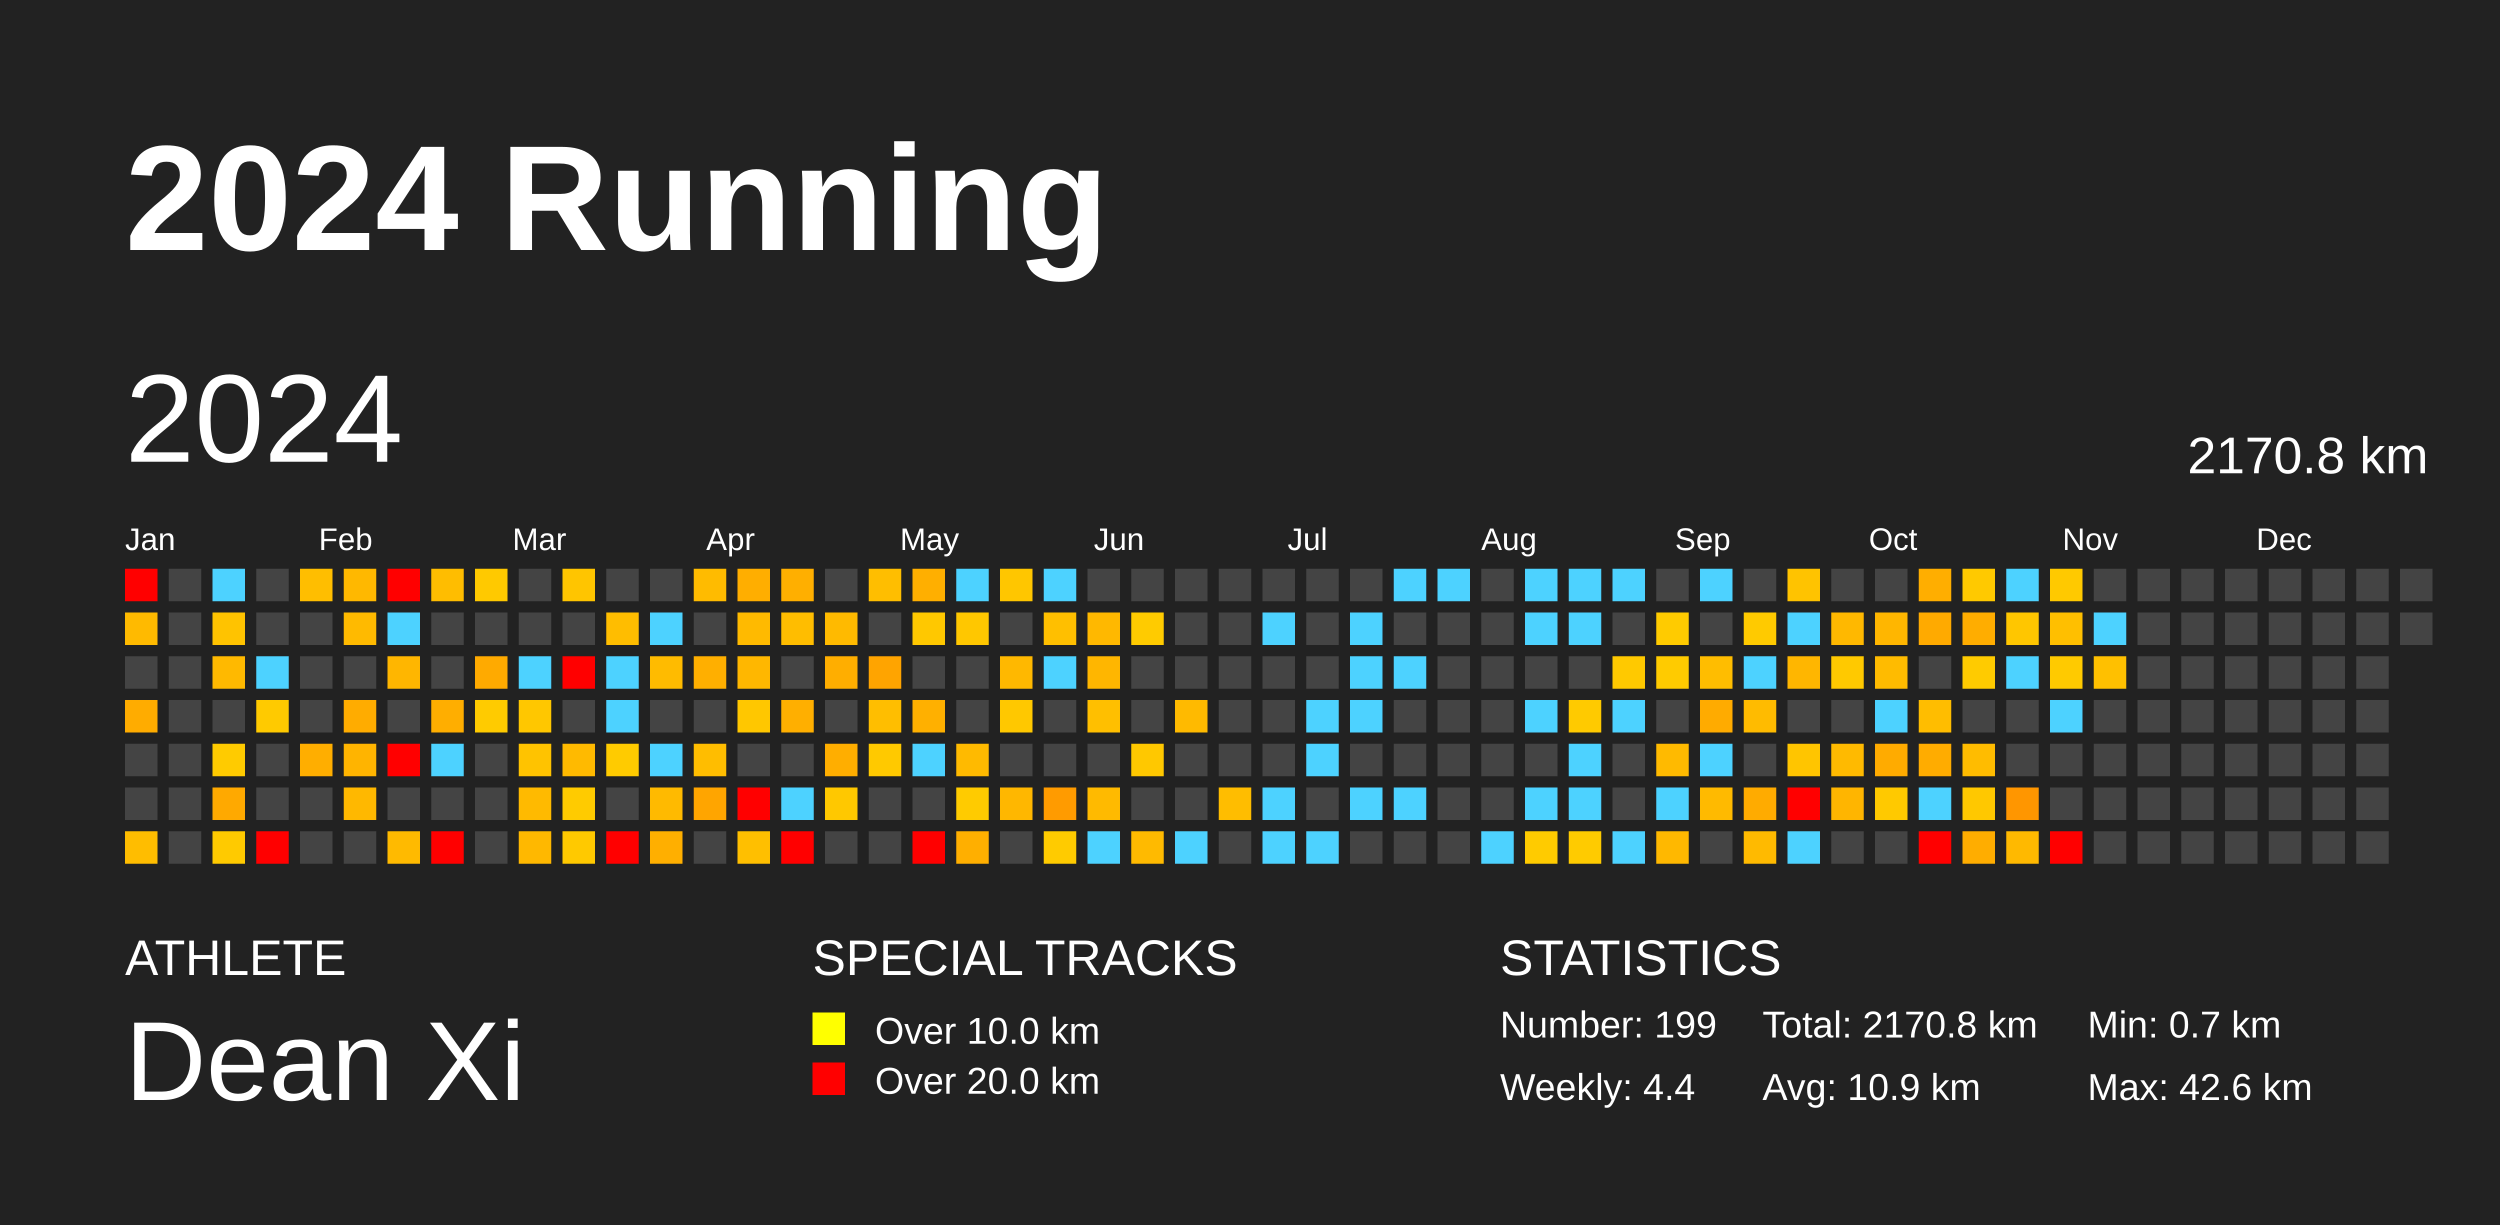
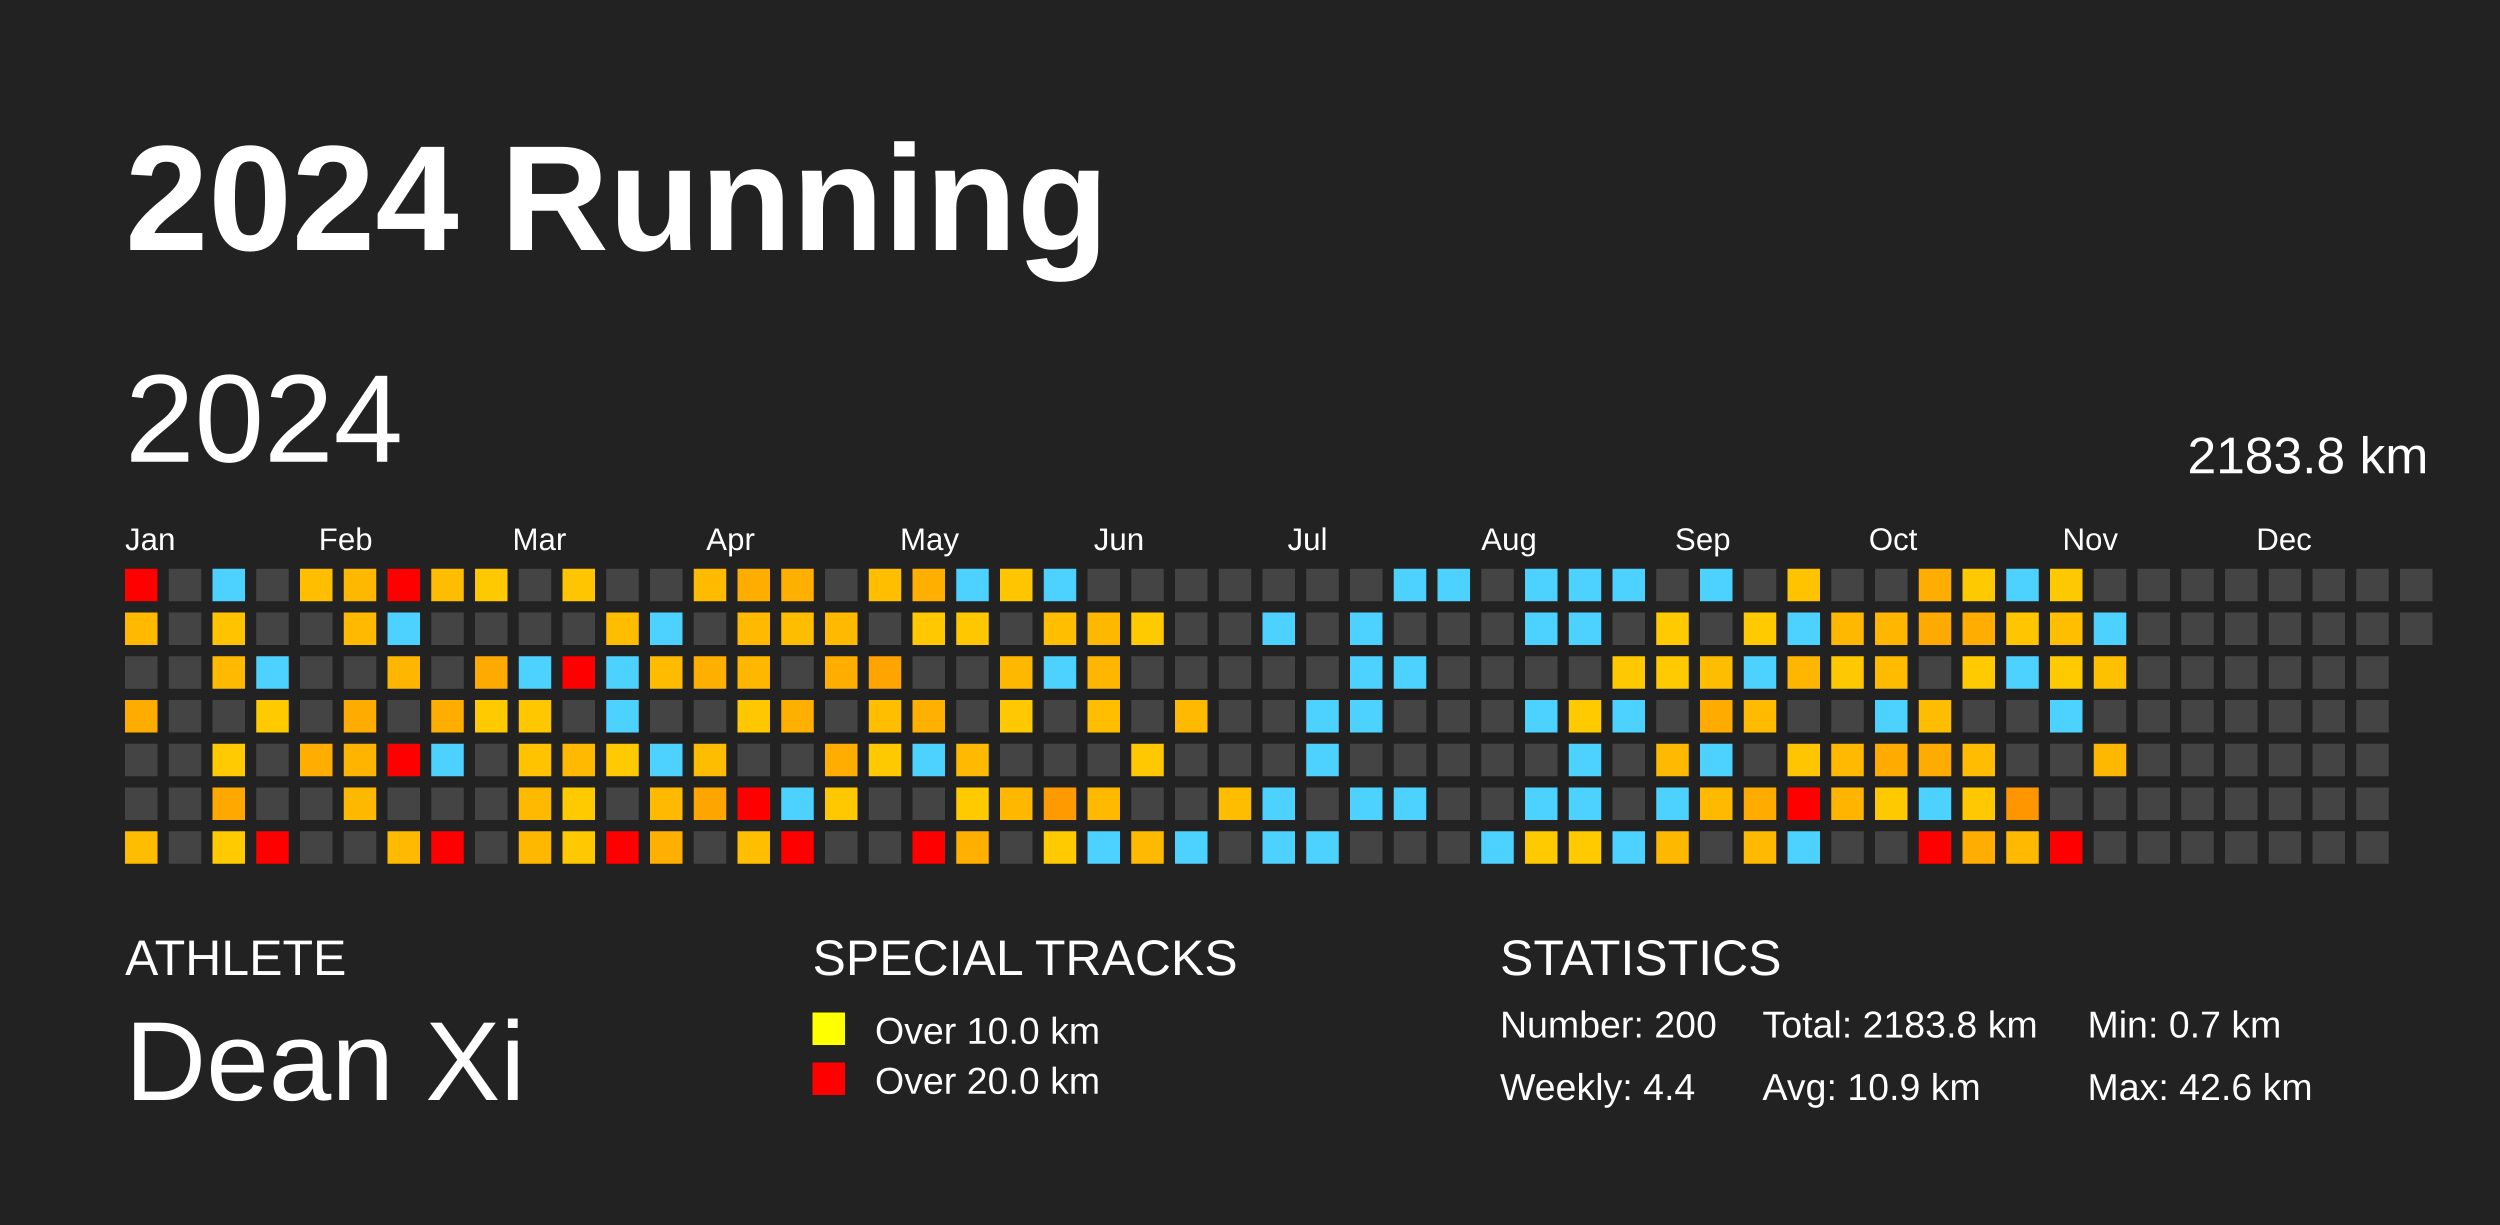
<svg xmlns="http://www.w3.org/2000/svg" baseProfile="full" height="98mm" version="1.1" viewBox="0,0,200,98" width="200mm">
  <defs />
  <rect fill="#222222" height="98" width="200" x="0" y="0" />
  <text fill="#FFFFFF" style="font-size:12px; font-family:Arial; font-weight:bold;" x="10" y="20">2024 Running</text>
  <text fill="#FFFFFF" style="font-size:4px; font-family:Arial" x="10" y="78">ATHLETE</text>
  <text fill="#FFFFFF" style="font-size:9px; font-family:Arial" x="10" y="88">Dean Xi</text>
  <text fill="#FFFFFF" style="font-size:4px; font-family:Arial" x="65" y="78">SPECIAL TRACKS</text>
  <rect fill="yellow" height="2.6" width="2.6" x="65" y="81" />
  <text fill="#FFFFFF" style="font-size:3px; font-family:Arial" x="70" y="83.5">Over 10.0 km</text>
  <rect fill="red" height="2.6" width="2.6" x="65" y="85" />
  <text fill="#FFFFFF" style="font-size:3px; font-family:Arial" x="70" y="87.5">Over 20.0 km</text>
  <text fill="#FFFFFF" style="font-size:4px; font-family:Arial" x="120" y="78">STATISTICS</text>
-   <text fill="#FFFFFF" style="font-size:3px; font-family:Arial" x="120" y="83">Number: 199</text>
+   <text fill="#FFFFFF" style="font-size:3px; font-family:Arial" x="120" y="83">Number: 200</text>
  <text fill="#FFFFFF" style="font-size:3px; font-family:Arial" x="120" y="88">Weekly: 4.4</text>
-   <text fill="#FFFFFF" style="font-size:3px; font-family:Arial" x="141" y="83">Total: 2170.8 km</text>
+   <text fill="#FFFFFF" style="font-size:3px; font-family:Arial" x="141" y="83">Total: 2183.8 km</text>
  <text fill="#FFFFFF" style="font-size:3px; font-family:Arial" x="141" y="88">Avg: 10.9 km</text>
  <text fill="#FFFFFF" style="font-size:3px; font-family:Arial" x="167" y="83">Min: 0.7 km</text>
  <text fill="#FFFFFF" style="font-size:3px; font-family:Arial" x="167" y="88">Max: 42.6 km</text>
  <text dominant-baseline="hanging" fill="#FFFFFF" style="font-size:10.0px; font-family:Arial;" x="10" y="30">2024</text>
-   <text dominant-baseline="hanging" fill="#FFFFFF" style="font-size:4.125px; font-family:Arial;" x="175" y="35">2170.8 km</text>
+   <text dominant-baseline="hanging" fill="#FFFFFF" style="font-size:4.125px; font-family:Arial;" x="175" y="35">2183.8 km</text>
  <text fill="#FFFFFF" style="font-size:2.5px; font-family:Arial" x="10.0" y="44">Jan</text>
  <text fill="#FFFFFF" style="font-size:2.5px; font-family:Arial" x="25.5" y="44">Feb</text>
  <text fill="#FFFFFF" style="font-size:2.5px; font-family:Arial" x="41.0" y="44">Mar</text>
  <text fill="#FFFFFF" style="font-size:2.5px; font-family:Arial" x="56.5" y="44">Apr</text>
  <text fill="#FFFFFF" style="font-size:2.5px; font-family:Arial" x="72.0" y="44">May</text>
  <text fill="#FFFFFF" style="font-size:2.5px; font-family:Arial" x="87.5" y="44">Jun</text>
  <text fill="#FFFFFF" style="font-size:2.5px; font-family:Arial" x="103.0" y="44">Jul</text>
  <text fill="#FFFFFF" style="font-size:2.5px; font-family:Arial" x="118.5" y="44">Aug</text>
  <text fill="#FFFFFF" style="font-size:2.5px; font-family:Arial" x="134.0" y="44">Sep</text>
  <text fill="#FFFFFF" style="font-size:2.5px; font-family:Arial" x="149.5" y="44">Oct</text>
  <text fill="#FFFFFF" style="font-size:2.5px; font-family:Arial" x="165.0" y="44">Nov</text>
  <text fill="#FFFFFF" style="font-size:2.5px; font-family:Arial" x="180.5" y="44">Dec</text>
  <rect fill="red" height="2.6" width="2.6" x="10.0" y="45.5" />
  <rect fill="#ffba00" height="2.6" width="2.6" x="10.0" y="49.0" />
  <rect fill="#444444" height="2.6" width="2.6" x="10.0" y="52.5" />
  <rect fill="#ffac00" height="2.6" width="2.6" x="10.0" y="56.0" />
  <rect fill="#444444" height="2.6" width="2.6" x="10.0" y="59.5" />
  <rect fill="#444444" height="2.6" width="2.6" x="10.0" y="63.0" />
  <rect fill="#ffbd00" height="2.6" width="2.6" x="10.0" y="66.5" />
  <rect fill="#444444" height="2.6" width="2.6" x="13.5" y="45.5" />
  <rect fill="#444444" height="2.6" width="2.6" x="13.5" y="49.0" />
  <rect fill="#444444" height="2.6" width="2.6" x="13.5" y="52.5" />
  <rect fill="#444444" height="2.6" width="2.6" x="13.5" y="56.0" />
  <rect fill="#444444" height="2.6" width="2.6" x="13.5" y="59.5" />
  <rect fill="#444444" height="2.6" width="2.6" x="13.5" y="63.0" />
  <rect fill="#444444" height="2.6" width="2.6" x="13.5" y="66.5" />
  <rect fill="#4dd2ff" height="2.6" width="2.6" x="17.0" y="45.5" />
  <rect fill="#ffc300" height="2.6" width="2.6" x="17.0" y="49.0" />
  <rect fill="#ffb900" height="2.6" width="2.6" x="17.0" y="52.5" />
  <rect fill="#444444" height="2.6" width="2.6" x="17.0" y="56.0" />
  <rect fill="#ffcb00" height="2.6" width="2.6" x="17.0" y="59.5" />
  <rect fill="#ffa900" height="2.6" width="2.6" x="17.0" y="63.0" />
  <rect fill="#ffca00" height="2.6" width="2.6" x="17.0" y="66.5" />
  <rect fill="#444444" height="2.6" width="2.6" x="20.5" y="45.5" />
  <rect fill="#444444" height="2.6" width="2.6" x="20.5" y="49.0" />
  <rect fill="#4dd2ff" height="2.6" width="2.6" x="20.5" y="52.5" />
  <rect fill="#ffca00" height="2.6" width="2.6" x="20.5" y="56.0" />
  <rect fill="#444444" height="2.6" width="2.6" x="20.5" y="59.5" />
  <rect fill="#444444" height="2.6" width="2.6" x="20.5" y="63.0" />
  <rect fill="red" height="2.6" width="2.6" x="20.5" y="66.5" />
  <rect fill="#ffbe00" height="2.6" width="2.6" x="24.0" y="45.5" />
  <rect fill="#444444" height="2.6" width="2.6" x="24.0" y="49.0" />
  <rect fill="#444444" height="2.6" width="2.6" x="24.0" y="52.5" />
  <rect fill="#444444" height="2.6" width="2.6" x="24.0" y="56.0" />
  <rect fill="#ffae00" height="2.6" width="2.6" x="24.0" y="59.5" />
  <rect fill="#444444" height="2.6" width="2.6" x="24.0" y="63.0" />
  <rect fill="#444444" height="2.6" width="2.6" x="24.0" y="66.5" />
  <rect fill="#ffb800" height="2.6" width="2.6" x="27.5" y="45.5" />
  <rect fill="#ffba00" height="2.6" width="2.6" x="27.5" y="49.0" />
  <rect fill="#444444" height="2.6" width="2.6" x="27.5" y="52.5" />
  <rect fill="#ffac00" height="2.6" width="2.6" x="27.5" y="56.0" />
  <rect fill="#ffb400" height="2.6" width="2.6" x="27.5" y="59.5" />
  <rect fill="#ffb800" height="2.6" width="2.6" x="27.5" y="63.0" />
  <rect fill="#444444" height="2.6" width="2.6" x="27.5" y="66.5" />
  <rect fill="red" height="2.6" width="2.6" x="31.0" y="45.5" />
  <rect fill="#4dd2ff" height="2.6" width="2.6" x="31.0" y="49.0" />
  <rect fill="#ffb600" height="2.6" width="2.6" x="31.0" y="52.5" />
  <rect fill="#444444" height="2.6" width="2.6" x="31.0" y="56.0" />
  <rect fill="red" height="2.6" width="2.6" x="31.0" y="59.5" />
  <rect fill="#444444" height="2.6" width="2.6" x="31.0" y="63.0" />
  <rect fill="#ffba00" height="2.6" width="2.6" x="31.0" y="66.5" />
  <rect fill="#ffbd00" height="2.6" width="2.6" x="34.5" y="45.5" />
  <rect fill="#444444" height="2.6" width="2.6" x="34.5" y="49.0" />
  <rect fill="#444444" height="2.6" width="2.6" x="34.5" y="52.5" />
  <rect fill="#ffae00" height="2.6" width="2.6" x="34.5" y="56.0" />
  <rect fill="#4dd2ff" height="2.6" width="2.6" x="34.5" y="59.5" />
  <rect fill="#444444" height="2.6" width="2.6" x="34.5" y="63.0" />
  <rect fill="red" height="2.6" width="2.6" x="34.5" y="66.5" />
  <rect fill="#ffc900" height="2.6" width="2.6" x="38.0" y="45.5" />
  <rect fill="#444444" height="2.6" width="2.6" x="38.0" y="49.0" />
  <rect fill="#ffaa00" height="2.6" width="2.6" x="38.0" y="52.5" />
  <rect fill="#ffcb00" height="2.6" width="2.6" x="38.0" y="56.0" />
  <rect fill="#444444" height="2.6" width="2.6" x="38.0" y="59.5" />
  <rect fill="#444444" height="2.6" width="2.6" x="38.0" y="63.0" />
  <rect fill="#444444" height="2.6" width="2.6" x="38.0" y="66.5" />
  <rect fill="#444444" height="2.6" width="2.6" x="41.5" y="45.5" />
  <rect fill="#444444" height="2.6" width="2.6" x="41.5" y="49.0" />
  <rect fill="#4dd2ff" height="2.6" width="2.6" x="41.5" y="52.5" />
  <rect fill="#ffc700" height="2.6" width="2.6" x="41.5" y="56.0" />
  <rect fill="#ffc300" height="2.6" width="2.6" x="41.5" y="59.5" />
  <rect fill="#ffba00" height="2.6" width="2.6" x="41.5" y="63.0" />
  <rect fill="#ffb800" height="2.6" width="2.6" x="41.5" y="66.5" />
  <rect fill="#ffc500" height="2.6" width="2.6" x="45.0" y="45.5" />
  <rect fill="#444444" height="2.6" width="2.6" x="45.0" y="49.0" />
  <rect fill="red" height="2.6" width="2.6" x="45.0" y="52.5" />
  <rect fill="#444444" height="2.6" width="2.6" x="45.0" y="56.0" />
  <rect fill="#ffba00" height="2.6" width="2.6" x="45.0" y="59.5" />
  <rect fill="#ffcb00" height="2.6" width="2.6" x="45.0" y="63.0" />
  <rect fill="#ffc900" height="2.6" width="2.6" x="45.0" y="66.5" />
  <rect fill="#444444" height="2.6" width="2.6" x="48.5" y="45.5" />
  <rect fill="#ffbd00" height="2.6" width="2.6" x="48.5" y="49.0" />
  <rect fill="#4dd2ff" height="2.6" width="2.6" x="48.5" y="52.5" />
  <rect fill="#4dd2ff" height="2.6" width="2.6" x="48.5" y="56.0" />
  <rect fill="#ffcb00" height="2.6" width="2.6" x="48.5" y="59.5" />
  <rect fill="#444444" height="2.6" width="2.6" x="48.5" y="63.0" />
  <rect fill="red" height="2.6" width="2.6" x="48.5" y="66.5" />
  <rect fill="#444444" height="2.6" width="2.6" x="52.0" y="45.5" />
  <rect fill="#4dd2ff" height="2.6" width="2.6" x="52.0" y="49.0" />
  <rect fill="#ffbb00" height="2.6" width="2.6" x="52.0" y="52.5" />
  <rect fill="#444444" height="2.6" width="2.6" x="52.0" y="56.0" />
  <rect fill="#4dd2ff" height="2.6" width="2.6" x="52.0" y="59.5" />
  <rect fill="#ffba00" height="2.6" width="2.6" x="52.0" y="63.0" />
  <rect fill="#ffaf00" height="2.6" width="2.6" x="52.0" y="66.5" />
  <rect fill="#ffbb00" height="2.6" width="2.6" x="55.5" y="45.5" />
  <rect fill="#444444" height="2.6" width="2.6" x="55.5" y="49.0" />
  <rect fill="#ffaf00" height="2.6" width="2.6" x="55.5" y="52.5" />
  <rect fill="#444444" height="2.6" width="2.6" x="55.5" y="56.0" />
  <rect fill="#ffbd00" height="2.6" width="2.6" x="55.5" y="59.5" />
  <rect fill="#ffa500" height="2.6" width="2.6" x="55.5" y="63.0" />
  <rect fill="#444444" height="2.6" width="2.6" x="55.5" y="66.5" />
  <rect fill="#ffae00" height="2.6" width="2.6" x="59.0" y="45.5" />
  <rect fill="#ffba00" height="2.6" width="2.6" x="59.0" y="49.0" />
  <rect fill="#ffb700" height="2.6" width="2.6" x="59.0" y="52.5" />
  <rect fill="#ffc700" height="2.6" width="2.6" x="59.0" y="56.0" />
  <rect fill="#444444" height="2.6" width="2.6" x="59.0" y="59.5" />
  <rect fill="red" height="2.6" width="2.6" x="59.0" y="63.0" />
  <rect fill="#ffbf00" height="2.6" width="2.6" x="59.0" y="66.5" />
  <rect fill="#ffaf00" height="2.6" width="2.6" x="62.5" y="45.5" />
  <rect fill="#ffbd00" height="2.6" width="2.6" x="62.5" y="49.0" />
  <rect fill="#444444" height="2.6" width="2.6" x="62.5" y="52.5" />
  <rect fill="#ffaf00" height="2.6" width="2.6" x="62.5" y="56.0" />
  <rect fill="#444444" height="2.6" width="2.6" x="62.5" y="59.5" />
  <rect fill="#4dd2ff" height="2.6" width="2.6" x="62.5" y="63.0" />
  <rect fill="red" height="2.6" width="2.6" x="62.5" y="66.5" />
  <rect fill="#444444" height="2.6" width="2.6" x="66.0" y="45.5" />
  <rect fill="#ffba00" height="2.6" width="2.6" x="66.0" y="49.0" />
  <rect fill="#ffae00" height="2.6" width="2.6" x="66.0" y="52.5" />
  <rect fill="#444444" height="2.6" width="2.6" x="66.0" y="56.0" />
  <rect fill="#ffae00" height="2.6" width="2.6" x="66.0" y="59.5" />
  <rect fill="#ffc800" height="2.6" width="2.6" x="66.0" y="63.0" />
  <rect fill="#444444" height="2.6" width="2.6" x="66.0" y="66.5" />
  <rect fill="#ffbe00" height="2.6" width="2.6" x="69.5" y="45.5" />
  <rect fill="#444444" height="2.6" width="2.6" x="69.5" y="49.0" />
  <rect fill="#ffa400" height="2.6" width="2.6" x="69.5" y="52.5" />
  <rect fill="#ffbe00" height="2.6" width="2.6" x="69.5" y="56.0" />
  <rect fill="#ffc900" height="2.6" width="2.6" x="69.5" y="59.5" />
  <rect fill="#444444" height="2.6" width="2.6" x="69.5" y="63.0" />
  <rect fill="#444444" height="2.6" width="2.6" x="69.5" y="66.5" />
  <rect fill="#ffaf00" height="2.6" width="2.6" x="73.0" y="45.5" />
  <rect fill="#ffc800" height="2.6" width="2.6" x="73.0" y="49.0" />
  <rect fill="#444444" height="2.6" width="2.6" x="73.0" y="52.5" />
  <rect fill="#ffb000" height="2.6" width="2.6" x="73.0" y="56.0" />
  <rect fill="#4dd2ff" height="2.6" width="2.6" x="73.0" y="59.5" />
  <rect fill="#444444" height="2.6" width="2.6" x="73.0" y="63.0" />
  <rect fill="red" height="2.6" width="2.6" x="73.0" y="66.5" />
  <rect fill="#4dd2ff" height="2.6" width="2.6" x="76.5" y="45.5" />
  <rect fill="#ffc700" height="2.6" width="2.6" x="76.5" y="49.0" />
  <rect fill="#444444" height="2.6" width="2.6" x="76.5" y="52.5" />
  <rect fill="#444444" height="2.6" width="2.6" x="76.5" y="56.0" />
  <rect fill="#ffba00" height="2.6" width="2.6" x="76.5" y="59.5" />
  <rect fill="#ffcb00" height="2.6" width="2.6" x="76.5" y="63.0" />
  <rect fill="#ffaf00" height="2.6" width="2.6" x="76.5" y="66.5" />
  <rect fill="#ffc600" height="2.6" width="2.6" x="80.0" y="45.5" />
  <rect fill="#444444" height="2.6" width="2.6" x="80.0" y="49.0" />
  <rect fill="#ffb800" height="2.6" width="2.6" x="80.0" y="52.5" />
  <rect fill="#ffc800" height="2.6" width="2.6" x="80.0" y="56.0" />
  <rect fill="#444444" height="2.6" width="2.6" x="80.0" y="59.5" />
  <rect fill="#ffb700" height="2.6" width="2.6" x="80.0" y="63.0" />
  <rect fill="#444444" height="2.6" width="2.6" x="80.0" y="66.5" />
  <rect fill="#4dd2ff" height="2.6" width="2.6" x="83.5" y="45.5" />
  <rect fill="#ffbf00" height="2.6" width="2.6" x="83.5" y="49.0" />
  <rect fill="#4dd2ff" height="2.6" width="2.6" x="83.5" y="52.5" />
  <rect fill="#444444" height="2.6" width="2.6" x="83.5" y="56.0" />
  <rect fill="#444444" height="2.6" width="2.6" x="83.5" y="59.5" />
  <rect fill="#ff9b00" height="2.6" width="2.6" x="83.5" y="63.0" />
  <rect fill="#ffcb00" height="2.6" width="2.6" x="83.5" y="66.5" />
  <rect fill="#444444" height="2.6" width="2.6" x="87.0" y="45.5" />
  <rect fill="#ffb800" height="2.6" width="2.6" x="87.0" y="49.0" />
  <rect fill="#ffb600" height="2.6" width="2.6" x="87.0" y="52.5" />
  <rect fill="#ffbf00" height="2.6" width="2.6" x="87.0" y="56.0" />
  <rect fill="#444444" height="2.6" width="2.6" x="87.0" y="59.5" />
  <rect fill="#ffba00" height="2.6" width="2.6" x="87.0" y="63.0" />
  <rect fill="#4dd2ff" height="2.6" width="2.6" x="87.0" y="66.5" />
  <rect fill="#444444" height="2.6" width="2.6" x="90.5" y="45.5" />
  <rect fill="#ffcb00" height="2.6" width="2.6" x="90.5" y="49.0" />
  <rect fill="#444444" height="2.6" width="2.6" x="90.5" y="52.5" />
  <rect fill="#444444" height="2.6" width="2.6" x="90.5" y="56.0" />
  <rect fill="#ffc800" height="2.6" width="2.6" x="90.5" y="59.5" />
  <rect fill="#444444" height="2.6" width="2.6" x="90.5" y="63.0" />
  <rect fill="#ffba00" height="2.6" width="2.6" x="90.5" y="66.5" />
  <rect fill="#444444" height="2.6" width="2.6" x="94.0" y="45.5" />
  <rect fill="#444444" height="2.6" width="2.6" x="94.0" y="49.0" />
  <rect fill="#444444" height="2.6" width="2.6" x="94.0" y="52.5" />
  <rect fill="#ffba00" height="2.6" width="2.6" x="94.0" y="56.0" />
  <rect fill="#444444" height="2.6" width="2.6" x="94.0" y="59.5" />
  <rect fill="#444444" height="2.6" width="2.6" x="94.0" y="63.0" />
  <rect fill="#4dd2ff" height="2.6" width="2.6" x="94.0" y="66.5" />
  <rect fill="#444444" height="2.6" width="2.6" x="97.5" y="45.5" />
  <rect fill="#444444" height="2.6" width="2.6" x="97.5" y="49.0" />
  <rect fill="#444444" height="2.6" width="2.6" x="97.5" y="52.5" />
  <rect fill="#444444" height="2.6" width="2.6" x="97.5" y="56.0" />
  <rect fill="#444444" height="2.6" width="2.6" x="97.5" y="59.5" />
  <rect fill="#ffbd00" height="2.6" width="2.6" x="97.5" y="63.0" />
  <rect fill="#444444" height="2.6" width="2.6" x="97.5" y="66.5" />
  <rect fill="#444444" height="2.6" width="2.6" x="101.0" y="45.5" />
  <rect fill="#4dd2ff" height="2.6" width="2.6" x="101.0" y="49.0" />
  <rect fill="#444444" height="2.6" width="2.6" x="101.0" y="52.5" />
  <rect fill="#444444" height="2.6" width="2.6" x="101.0" y="56.0" />
  <rect fill="#444444" height="2.6" width="2.6" x="101.0" y="59.5" />
  <rect fill="#4dd2ff" height="2.6" width="2.6" x="101.0" y="63.0" />
  <rect fill="#4dd2ff" height="2.6" width="2.6" x="101.0" y="66.5" />
  <rect fill="#444444" height="2.6" width="2.6" x="104.5" y="45.5" />
  <rect fill="#444444" height="2.6" width="2.6" x="104.5" y="49.0" />
  <rect fill="#444444" height="2.6" width="2.6" x="104.5" y="52.5" />
  <rect fill="#4dd2ff" height="2.6" width="2.6" x="104.5" y="56.0" />
  <rect fill="#4dd2ff" height="2.6" width="2.6" x="104.5" y="59.5" />
  <rect fill="#444444" height="2.6" width="2.6" x="104.5" y="63.0" />
  <rect fill="#4dd2ff" height="2.6" width="2.6" x="104.5" y="66.5" />
  <rect fill="#444444" height="2.6" width="2.6" x="108.0" y="45.5" />
  <rect fill="#4dd2ff" height="2.6" width="2.6" x="108.0" y="49.0" />
  <rect fill="#4dd2ff" height="2.6" width="2.6" x="108.0" y="52.5" />
  <rect fill="#4dd2ff" height="2.6" width="2.6" x="108.0" y="56.0" />
  <rect fill="#444444" height="2.6" width="2.6" x="108.0" y="59.5" />
  <rect fill="#4dd2ff" height="2.6" width="2.6" x="108.0" y="63.0" />
  <rect fill="#444444" height="2.6" width="2.6" x="108.0" y="66.5" />
  <rect fill="#4dd2ff" height="2.6" width="2.6" x="111.5" y="45.5" />
  <rect fill="#444444" height="2.6" width="2.6" x="111.5" y="49.0" />
  <rect fill="#4dd2ff" height="2.6" width="2.6" x="111.5" y="52.5" />
  <rect fill="#444444" height="2.6" width="2.6" x="111.5" y="56.0" />
  <rect fill="#444444" height="2.6" width="2.6" x="111.5" y="59.5" />
  <rect fill="#4dd2ff" height="2.6" width="2.6" x="111.5" y="63.0" />
  <rect fill="#444444" height="2.6" width="2.6" x="111.5" y="66.5" />
  <rect fill="#4dd2ff" height="2.6" width="2.6" x="115.0" y="45.5" />
  <rect fill="#444444" height="2.6" width="2.6" x="115.0" y="49.0" />
  <rect fill="#444444" height="2.6" width="2.6" x="115.0" y="52.5" />
  <rect fill="#444444" height="2.6" width="2.6" x="115.0" y="56.0" />
  <rect fill="#444444" height="2.6" width="2.6" x="115.0" y="59.5" />
  <rect fill="#444444" height="2.6" width="2.6" x="115.0" y="63.0" />
  <rect fill="#444444" height="2.6" width="2.6" x="115.0" y="66.5" />
  <rect fill="#444444" height="2.6" width="2.6" x="118.5" y="45.5" />
  <rect fill="#444444" height="2.6" width="2.6" x="118.5" y="49.0" />
  <rect fill="#444444" height="2.6" width="2.6" x="118.5" y="52.5" />
  <rect fill="#444444" height="2.6" width="2.6" x="118.5" y="56.0" />
  <rect fill="#444444" height="2.6" width="2.6" x="118.5" y="59.5" />
  <rect fill="#444444" height="2.6" width="2.6" x="118.5" y="63.0" />
  <rect fill="#4dd2ff" height="2.6" width="2.6" x="118.5" y="66.5" />
  <rect fill="#4dd2ff" height="2.6" width="2.6" x="122.0" y="45.5" />
  <rect fill="#4dd2ff" height="2.6" width="2.6" x="122.0" y="49.0" />
  <rect fill="#444444" height="2.6" width="2.6" x="122.0" y="52.5" />
  <rect fill="#4dd2ff" height="2.6" width="2.6" x="122.0" y="56.0" />
  <rect fill="#444444" height="2.6" width="2.6" x="122.0" y="59.5" />
  <rect fill="#4dd2ff" height="2.6" width="2.6" x="122.0" y="63.0" />
  <rect fill="#ffcb00" height="2.6" width="2.6" x="122.0" y="66.5" />
  <rect fill="#4dd2ff" height="2.6" width="2.6" x="125.5" y="45.5" />
  <rect fill="#4dd2ff" height="2.6" width="2.6" x="125.5" y="49.0" />
  <rect fill="#444444" height="2.6" width="2.6" x="125.5" y="52.5" />
  <rect fill="#ffca00" height="2.6" width="2.6" x="125.5" y="56.0" />
  <rect fill="#4dd2ff" height="2.6" width="2.6" x="125.5" y="59.5" />
  <rect fill="#4dd2ff" height="2.6" width="2.6" x="125.5" y="63.0" />
  <rect fill="#ffcb00" height="2.6" width="2.6" x="125.5" y="66.5" />
  <rect fill="#4dd2ff" height="2.6" width="2.6" x="129.0" y="45.5" />
  <rect fill="#444444" height="2.6" width="2.6" x="129.0" y="49.0" />
  <rect fill="#ffc900" height="2.6" width="2.6" x="129.0" y="52.5" />
  <rect fill="#4dd2ff" height="2.6" width="2.6" x="129.0" y="56.0" />
  <rect fill="#444444" height="2.6" width="2.6" x="129.0" y="59.5" />
  <rect fill="#444444" height="2.6" width="2.6" x="129.0" y="63.0" />
  <rect fill="#4dd2ff" height="2.6" width="2.6" x="129.0" y="66.5" />
  <rect fill="#444444" height="2.6" width="2.6" x="132.5" y="45.5" />
  <rect fill="#ffcb00" height="2.6" width="2.6" x="132.5" y="49.0" />
  <rect fill="#ffcb00" height="2.6" width="2.6" x="132.5" y="52.5" />
  <rect fill="#444444" height="2.6" width="2.6" x="132.5" y="56.0" />
  <rect fill="#ffba00" height="2.6" width="2.6" x="132.5" y="59.5" />
  <rect fill="#4dd2ff" height="2.6" width="2.6" x="132.5" y="63.0" />
  <rect fill="#ffb800" height="2.6" width="2.6" x="132.5" y="66.5" />
  <rect fill="#4dd2ff" height="2.6" width="2.6" x="136.0" y="45.5" />
  <rect fill="#444444" height="2.6" width="2.6" x="136.0" y="49.0" />
  <rect fill="#ffbd00" height="2.6" width="2.6" x="136.0" y="52.5" />
  <rect fill="#ffab00" height="2.6" width="2.6" x="136.0" y="56.0" />
  <rect fill="#4dd2ff" height="2.6" width="2.6" x="136.0" y="59.5" />
  <rect fill="#ffba00" height="2.6" width="2.6" x="136.0" y="63.0" />
  <rect fill="#444444" height="2.6" width="2.6" x="136.0" y="66.5" />
  <rect fill="#444444" height="2.6" width="2.6" x="139.5" y="45.5" />
  <rect fill="#ffca00" height="2.6" width="2.6" x="139.5" y="49.0" />
  <rect fill="#4dd2ff" height="2.6" width="2.6" x="139.5" y="52.5" />
  <rect fill="#ffbb00" height="2.6" width="2.6" x="139.5" y="56.0" />
  <rect fill="#444444" height="2.6" width="2.6" x="139.5" y="59.5" />
  <rect fill="#ffab00" height="2.6" width="2.6" x="139.5" y="63.0" />
  <rect fill="#ffba00" height="2.6" width="2.6" x="139.5" y="66.5" />
  <rect fill="#ffc300" height="2.6" width="2.6" x="143.0" y="45.5" />
  <rect fill="#4dd2ff" height="2.6" width="2.6" x="143.0" y="49.0" />
  <rect fill="#ffb600" height="2.6" width="2.6" x="143.0" y="52.5" />
  <rect fill="#444444" height="2.6" width="2.6" x="143.0" y="56.0" />
  <rect fill="#ffc500" height="2.6" width="2.6" x="143.0" y="59.5" />
  <rect fill="red" height="2.6" width="2.6" x="143.0" y="63.0" />
  <rect fill="#4dd2ff" height="2.6" width="2.6" x="143.0" y="66.5" />
  <rect fill="#444444" height="2.6" width="2.6" x="146.5" y="45.5" />
  <rect fill="#ffb800" height="2.6" width="2.6" x="146.5" y="49.0" />
  <rect fill="#ffc900" height="2.6" width="2.6" x="146.5" y="52.5" />
  <rect fill="#444444" height="2.6" width="2.6" x="146.5" y="56.0" />
  <rect fill="#ffba00" height="2.6" width="2.6" x="146.5" y="59.5" />
  <rect fill="#ffb500" height="2.6" width="2.6" x="146.5" y="63.0" />
  <rect fill="#444444" height="2.6" width="2.6" x="146.5" y="66.5" />
  <rect fill="#444444" height="2.6" width="2.6" x="150.0" y="45.5" />
  <rect fill="#ffb600" height="2.6" width="2.6" x="150.0" y="49.0" />
  <rect fill="#ffbb00" height="2.6" width="2.6" x="150.0" y="52.5" />
  <rect fill="#4dd2ff" height="2.6" width="2.6" x="150.0" y="56.0" />
  <rect fill="#ffab00" height="2.6" width="2.6" x="150.0" y="59.5" />
  <rect fill="#ffc900" height="2.6" width="2.6" x="150.0" y="63.0" />
  <rect fill="#444444" height="2.6" width="2.6" x="150.0" y="66.5" />
  <rect fill="#ffae00" height="2.6" width="2.6" x="153.5" y="45.5" />
  <rect fill="#ffaa00" height="2.6" width="2.6" x="153.5" y="49.0" />
  <rect fill="#444444" height="2.6" width="2.6" x="153.5" y="52.5" />
  <rect fill="#ffbd00" height="2.6" width="2.6" x="153.5" y="56.0" />
  <rect fill="#ffac00" height="2.6" width="2.6" x="153.5" y="59.5" />
  <rect fill="#4dd2ff" height="2.6" width="2.6" x="153.5" y="63.0" />
  <rect fill="red" height="2.6" width="2.6" x="153.5" y="66.5" />
  <rect fill="#ffc900" height="2.6" width="2.6" x="157.0" y="45.5" />
  <rect fill="#ffad00" height="2.6" width="2.6" x="157.0" y="49.0" />
  <rect fill="#ffcb00" height="2.6" width="2.6" x="157.0" y="52.5" />
  <rect fill="#444444" height="2.6" width="2.6" x="157.0" y="56.0" />
  <rect fill="#ffbc00" height="2.6" width="2.6" x="157.0" y="59.5" />
  <rect fill="#ffc800" height="2.6" width="2.6" x="157.0" y="63.0" />
  <rect fill="#ffad00" height="2.6" width="2.6" x="157.0" y="66.5" />
  <rect fill="#4dd2ff" height="2.6" width="2.6" x="160.5" y="45.5" />
  <rect fill="#ffc600" height="2.6" width="2.6" x="160.5" y="49.0" />
  <rect fill="#4dd2ff" height="2.6" width="2.6" x="160.5" y="52.5" />
  <rect fill="#444444" height="2.6" width="2.6" x="160.5" y="56.0" />
  <rect fill="#444444" height="2.6" width="2.6" x="160.5" y="59.5" />
  <rect fill="#ff9600" height="2.6" width="2.6" x="160.5" y="63.0" />
  <rect fill="#ffb900" height="2.6" width="2.6" x="160.5" y="66.5" />
  <rect fill="#ffc900" height="2.6" width="2.6" x="164.0" y="45.5" />
  <rect fill="#ffbf00" height="2.6" width="2.6" x="164.0" y="49.0" />
  <rect fill="#ffca00" height="2.6" width="2.6" x="164.0" y="52.5" />
  <rect fill="#4dd2ff" height="2.6" width="2.6" x="164.0" y="56.0" />
  <rect fill="#444444" height="2.6" width="2.6" x="164.0" y="59.5" />
  <rect fill="#444444" height="2.6" width="2.6" x="164.0" y="63.0" />
  <rect fill="red" height="2.6" width="2.6" x="164.0" y="66.5" />
  <rect fill="#444444" height="2.6" width="2.6" x="167.5" y="45.5" />
  <rect fill="#4dd2ff" height="2.6" width="2.6" x="167.5" y="49.0" />
  <rect fill="#ffc000" height="2.6" width="2.6" x="167.5" y="52.5" />
  <rect fill="#444444" height="2.6" width="2.6" x="167.5" y="56.0" />
-   <rect fill="#444444" height="2.6" width="2.6" x="167.5" y="59.5" />
+   <rect fill="#ffb800" height="2.6" width="2.6" x="167.5" y="59.5" />
  <rect fill="#444444" height="2.6" width="2.6" x="167.5" y="63.0" />
  <rect fill="#444444" height="2.6" width="2.6" x="167.5" y="66.5" />
  <rect fill="#444444" height="2.6" width="2.6" x="171.0" y="45.5" />
  <rect fill="#444444" height="2.6" width="2.6" x="171.0" y="49.0" />
  <rect fill="#444444" height="2.6" width="2.6" x="171.0" y="52.5" />
  <rect fill="#444444" height="2.6" width="2.6" x="171.0" y="56.0" />
  <rect fill="#444444" height="2.6" width="2.6" x="171.0" y="59.5" />
  <rect fill="#444444" height="2.6" width="2.6" x="171.0" y="63.0" />
  <rect fill="#444444" height="2.6" width="2.6" x="171.0" y="66.5" />
  <rect fill="#444444" height="2.6" width="2.6" x="174.5" y="45.5" />
  <rect fill="#444444" height="2.6" width="2.6" x="174.5" y="49.0" />
  <rect fill="#444444" height="2.6" width="2.6" x="174.5" y="52.5" />
  <rect fill="#444444" height="2.6" width="2.6" x="174.5" y="56.0" />
  <rect fill="#444444" height="2.6" width="2.6" x="174.5" y="59.5" />
  <rect fill="#444444" height="2.6" width="2.6" x="174.5" y="63.0" />
  <rect fill="#444444" height="2.6" width="2.6" x="174.5" y="66.5" />
  <rect fill="#444444" height="2.6" width="2.6" x="178.0" y="45.5" />
  <rect fill="#444444" height="2.6" width="2.6" x="178.0" y="49.0" />
  <rect fill="#444444" height="2.6" width="2.6" x="178.0" y="52.5" />
  <rect fill="#444444" height="2.6" width="2.6" x="178.0" y="56.0" />
  <rect fill="#444444" height="2.6" width="2.6" x="178.0" y="59.5" />
  <rect fill="#444444" height="2.6" width="2.6" x="178.0" y="63.0" />
  <rect fill="#444444" height="2.6" width="2.6" x="178.0" y="66.5" />
  <rect fill="#444444" height="2.6" width="2.6" x="181.5" y="45.5" />
  <rect fill="#444444" height="2.6" width="2.6" x="181.5" y="49.0" />
  <rect fill="#444444" height="2.6" width="2.6" x="181.5" y="52.5" />
  <rect fill="#444444" height="2.6" width="2.6" x="181.5" y="56.0" />
  <rect fill="#444444" height="2.6" width="2.6" x="181.5" y="59.5" />
  <rect fill="#444444" height="2.6" width="2.6" x="181.5" y="63.0" />
  <rect fill="#444444" height="2.6" width="2.6" x="181.5" y="66.5" />
  <rect fill="#444444" height="2.6" width="2.6" x="185.0" y="45.5" />
  <rect fill="#444444" height="2.6" width="2.6" x="185.0" y="49.0" />
  <rect fill="#444444" height="2.6" width="2.6" x="185.0" y="52.5" />
  <rect fill="#444444" height="2.6" width="2.6" x="185.0" y="56.0" />
  <rect fill="#444444" height="2.6" width="2.6" x="185.0" y="59.5" />
  <rect fill="#444444" height="2.6" width="2.6" x="185.0" y="63.0" />
  <rect fill="#444444" height="2.6" width="2.6" x="185.0" y="66.5" />
  <rect fill="#444444" height="2.6" width="2.6" x="188.5" y="45.5" />
  <rect fill="#444444" height="2.6" width="2.6" x="188.5" y="49.0" />
  <rect fill="#444444" height="2.6" width="2.6" x="188.5" y="52.5" />
  <rect fill="#444444" height="2.6" width="2.6" x="188.5" y="56.0" />
  <rect fill="#444444" height="2.6" width="2.6" x="188.5" y="59.5" />
  <rect fill="#444444" height="2.6" width="2.6" x="188.5" y="63.0" />
  <rect fill="#444444" height="2.6" width="2.6" x="188.5" y="66.5" />
  <rect fill="#444444" height="2.6" width="2.6" x="192.0" y="45.5" />
  <rect fill="#444444" height="2.6" width="2.6" x="192.0" y="49.0" />
</svg>
